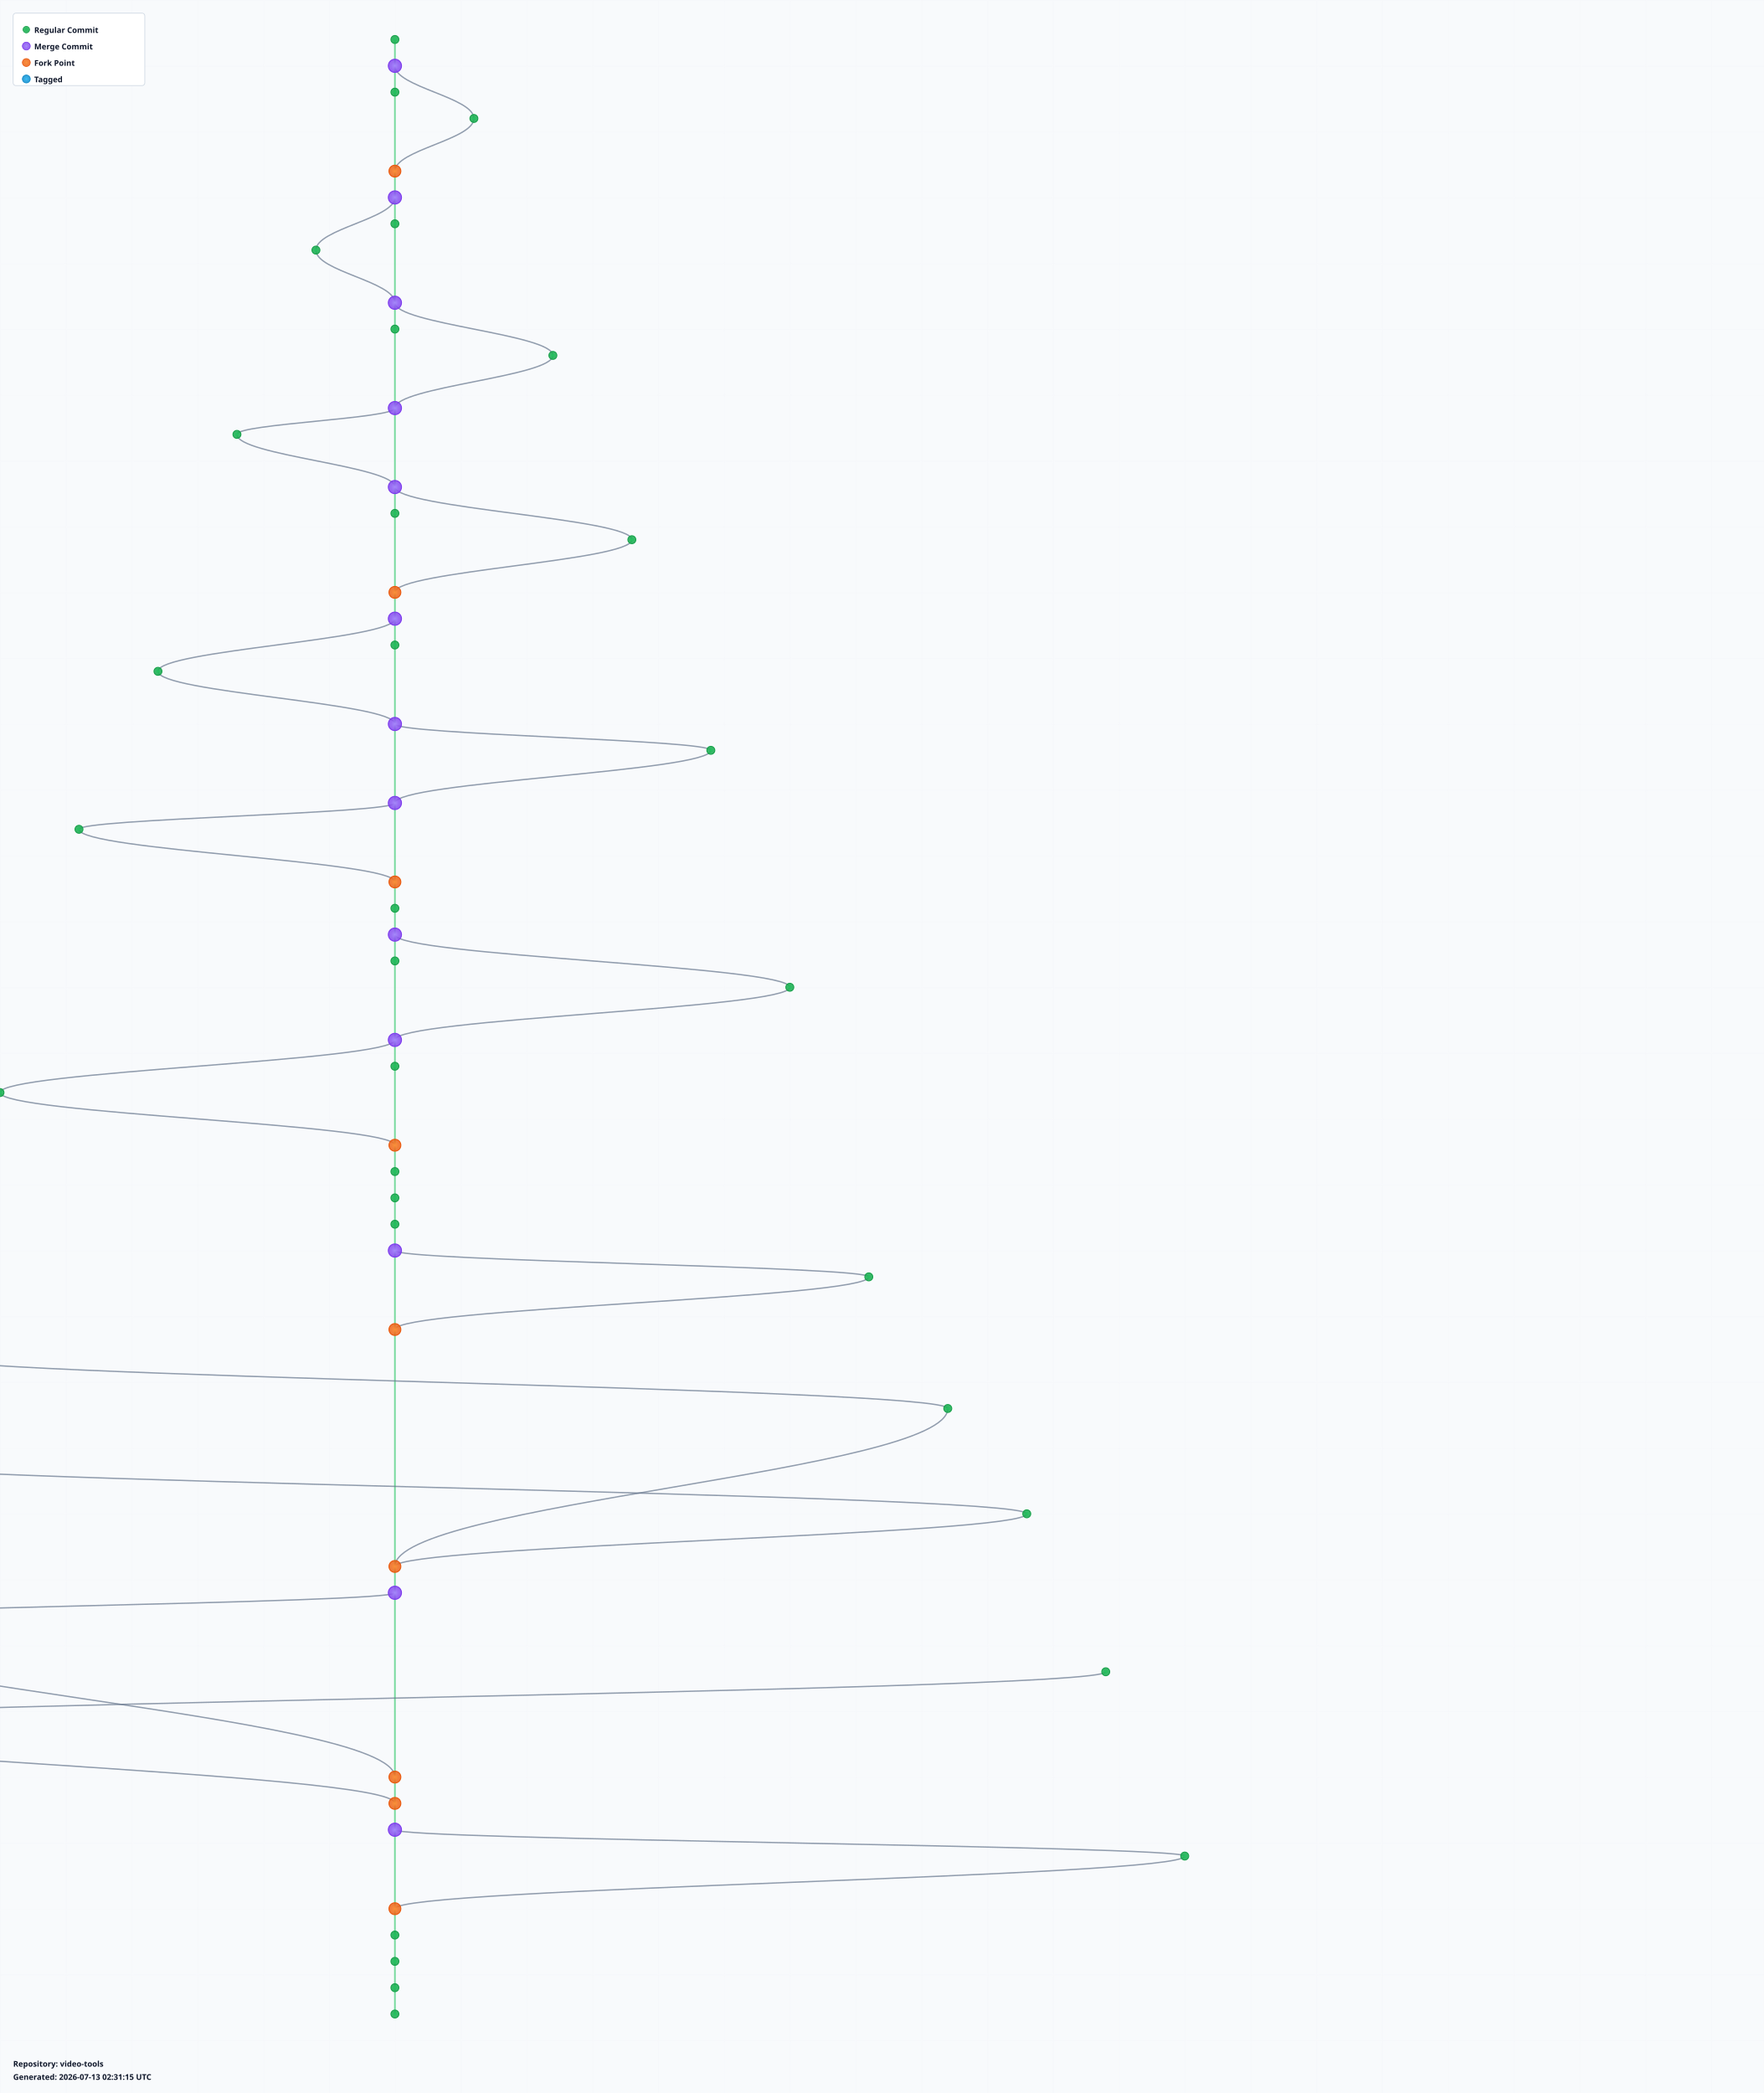
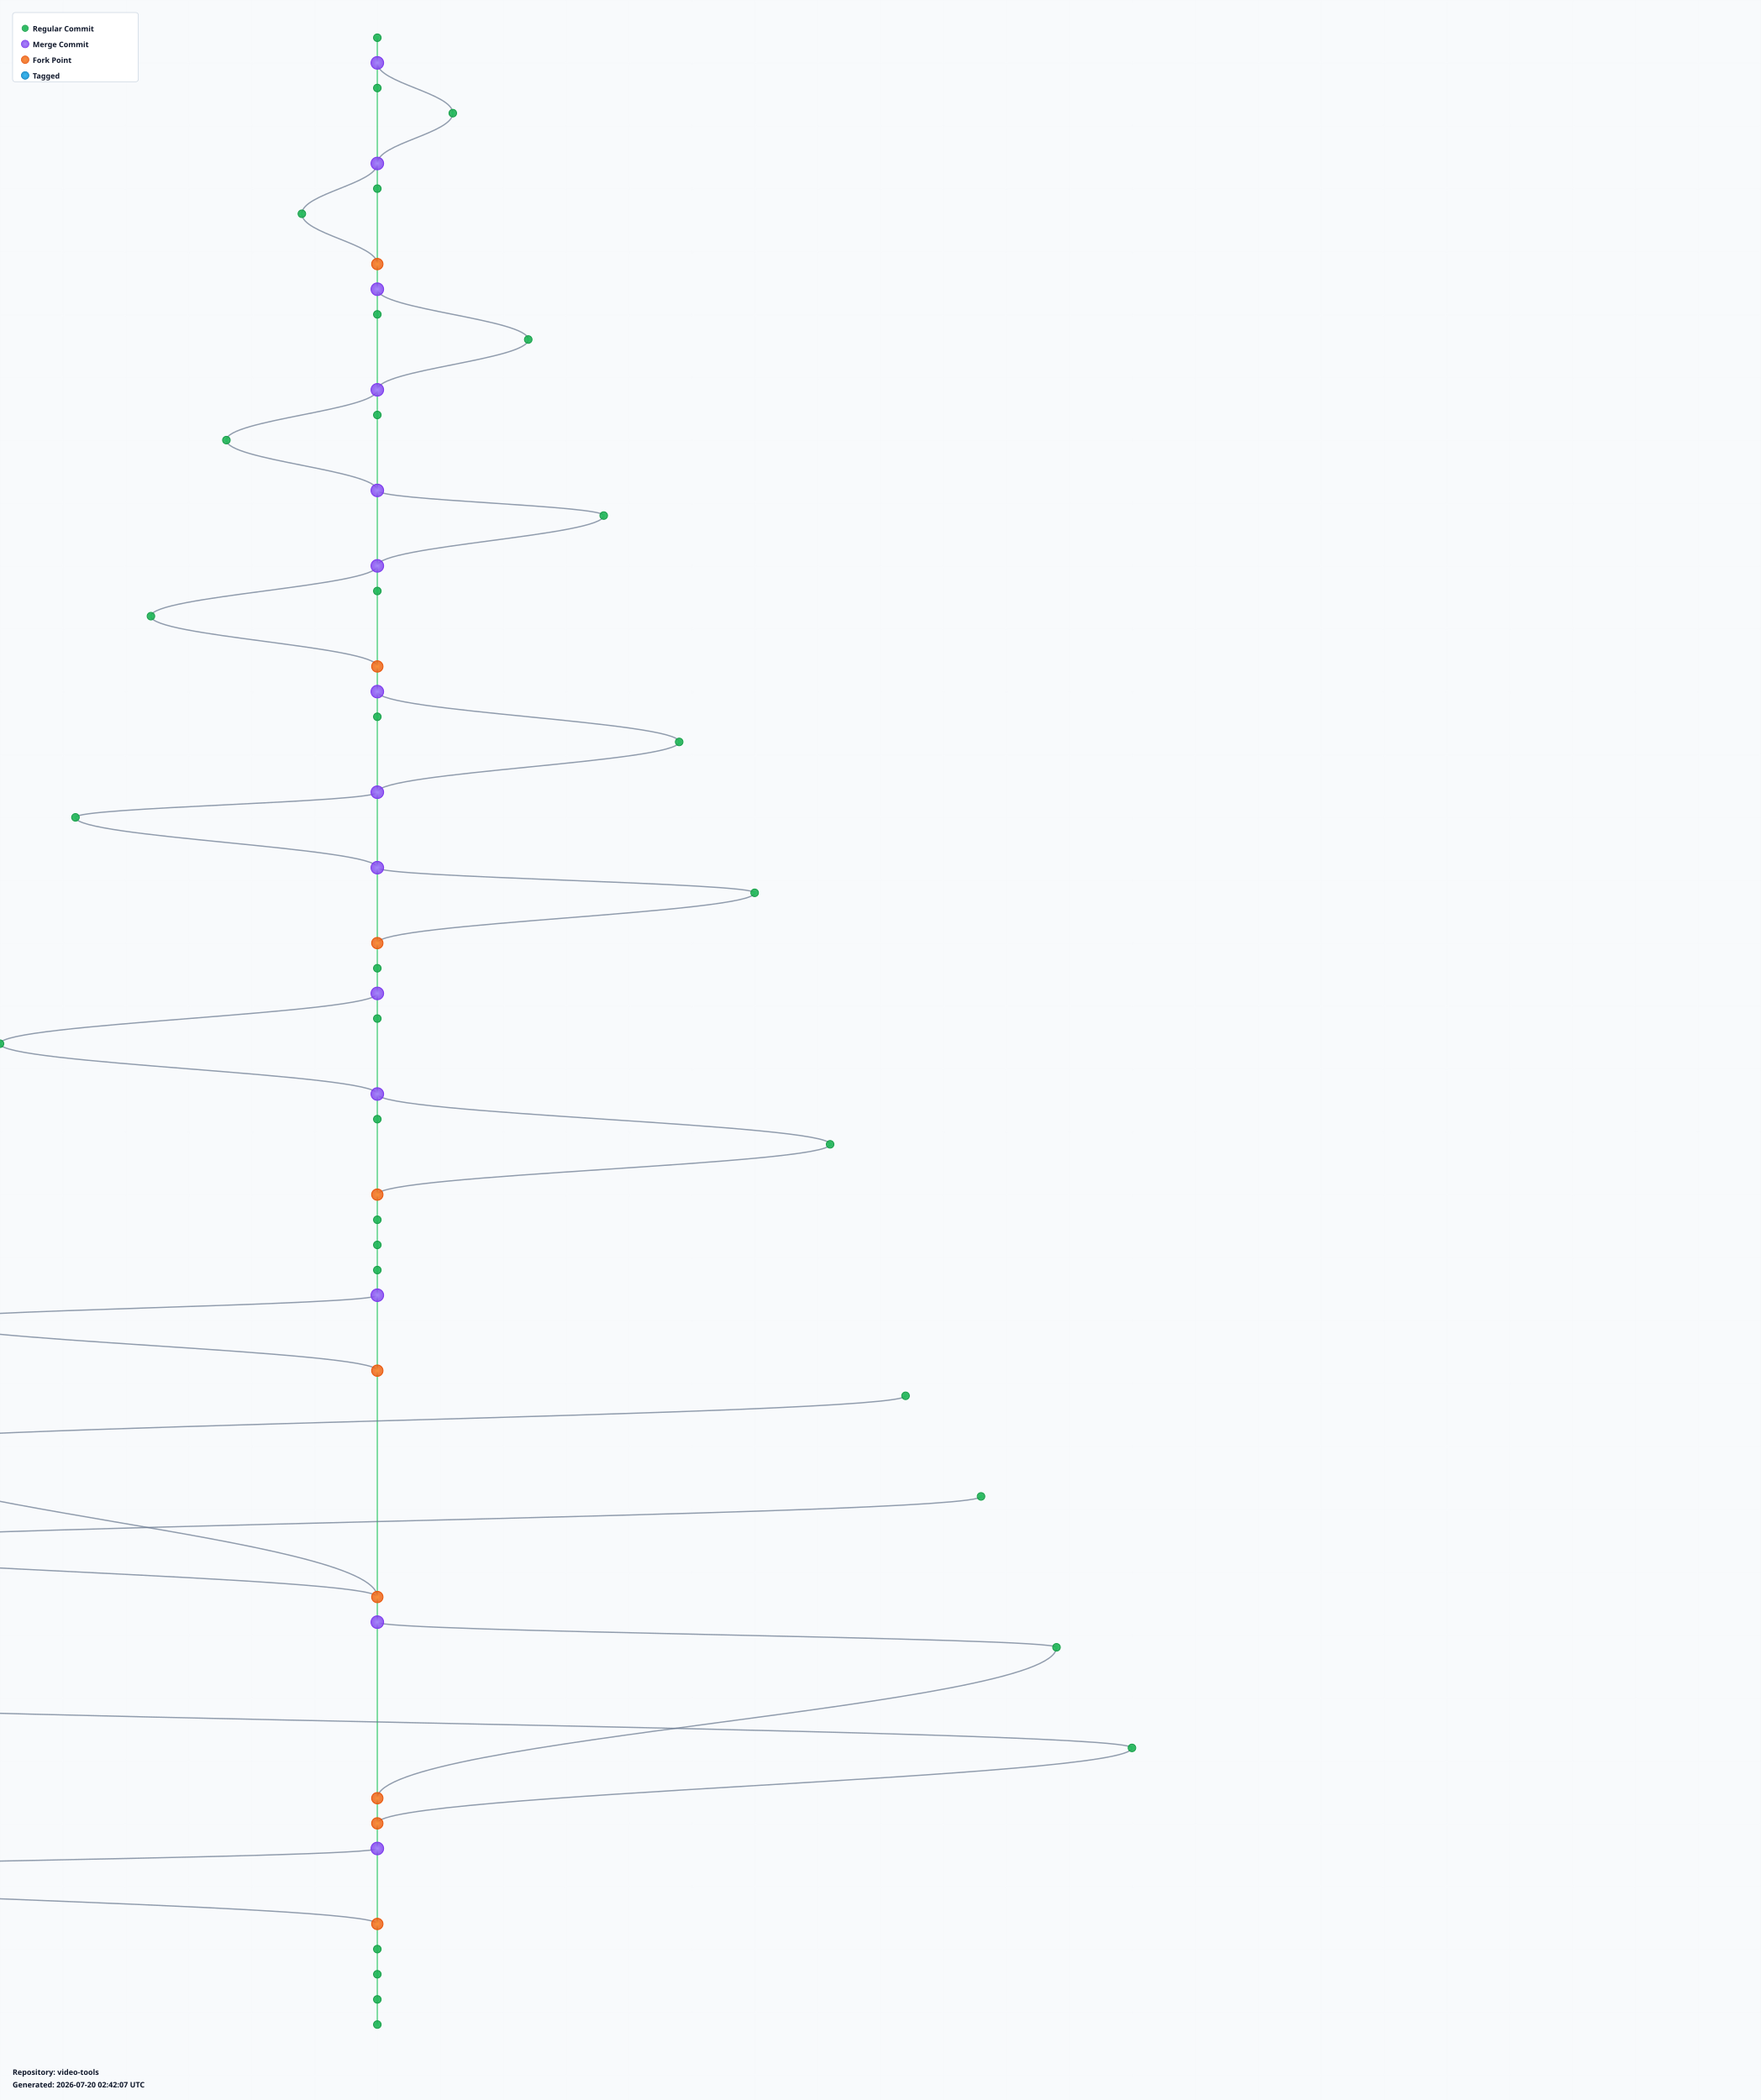
- <svg xmlns="http://www.w3.org/2000/svg" width="2680" height="3180" viewBox="0 0 2680 3180">
+ <svg xmlns="http://www.w3.org/2000/svg" width="2800" height="3340" viewBox="0 0 2800 3340">
  <defs>
    <radialGradient id="leafGradient">
      <stop offset="0%" style="stop-color:#22c55e;stop-opacity:1" />
      <stop offset="100%" style="stop-color:#16a34a;stop-opacity:0.8" />
    </radialGradient>
    <radialGradient id="mergeGradient">
      <stop offset="0%" style="stop-color:#a78bfa;stop-opacity:1" />
      <stop offset="100%" style="stop-color:#7c3aed;stop-opacity:0.8" />
    </radialGradient>
    <radialGradient id="forkGradient">
      <stop offset="0%" style="stop-color:#fb923c;stop-opacity:1" />
      <stop offset="100%" style="stop-color:#ea580c;stop-opacity:0.8" />
    </radialGradient>
    <radialGradient id="tagGradient">
      <stop offset="0%" style="stop-color:#38bdf8;stop-opacity:1" />
      <stop offset="100%" style="stop-color:#0284c7;stop-opacity:0.8" />
    </radialGradient>
    <style>
      .branch-line { stroke: #64748b; stroke-width: 2; fill: none; opacity: 0.7; }
      .trunk-line { stroke: #22c55e; stroke-width: 2.5; fill: none; opacity: 0.6; }
      .commit-leaf { cursor: pointer; }
      .commit-leaf:hover { filter: brightness(1.5); }
      .branch-label { font-family: sans-serif; font-size: 12px; font-weight: bold; fill: #0f172a; }
    </style>
  </defs>
-   <rect width="2680" height="3180" fill="#f8fafc" />
+   <rect width="2800" height="3340" fill="#f8fafc" />
  <defs>
    <pattern id="grid" width="100" height="100" patternUnits="userSpaceOnUse">
      <path d="M 100 0 L 0 0 0 100" fill="none" stroke="#e2e8f0" stroke-width="0.5" opacity="0.3" />
    </pattern>
  </defs>
-   <rect width="2680" height="3180" fill="url(#grid)" />
+   <rect width="2800" height="3340" fill="url(#grid)" />
  <g id="branches">
    <line class="trunk-line" x1="600" y1="60" x2="600" y2="100" />
    <line class="trunk-line" x1="600" y1="100" x2="600" y2="140" />
    <path class="branch-line" d="M 600 100 C 600 132, 720 148, 720 180" />
    <line class="trunk-line" x1="600" y1="140" x2="600" y2="260" />
    <path class="branch-line" d="M 720 180 C 720 212, 600 228, 600 260" />
    <line class="trunk-line" x1="600" y1="260" x2="600" y2="300" />
-     <line class="trunk-line" x1="600" y1="300" x2="600" y2="340" />
-     <path class="branch-line" d="M 600 300 C 600 332, 480 348, 480 380" />
-     <line class="trunk-line" x1="600" y1="340" x2="600" y2="460" />
-     <path class="branch-line" d="M 480 380 C 480 412, 600 428, 600 460" />
+     <path class="branch-line" d="M 600 260 C 600 292, 480 308, 480 340" />
+     <line class="trunk-line" x1="600" y1="300" x2="600" y2="420" />
+     <path class="branch-line" d="M 480 340 C 480 372, 600 388, 600 420" />
+     <line class="trunk-line" x1="600" y1="420" x2="600" y2="460" />
    <line class="trunk-line" x1="600" y1="460" x2="600" y2="500" />
    <path class="branch-line" d="M 600 460 C 600 492, 840 508, 840 540" />
    <line class="trunk-line" x1="600" y1="500" x2="600" y2="620" />
    <path class="branch-line" d="M 840 540 C 840 572, 600 588, 600 620" />
-     <line class="trunk-line" x1="600" y1="620" x2="600" y2="740" />
-     <path class="branch-line" d="M 600 620 C 600 636, 360 644, 360 660" />
-     <path class="branch-line" d="M 360 660 C 360 692, 600 708, 600 740" />
-     <line class="trunk-line" x1="600" y1="740" x2="600" y2="780" />
-     <path class="branch-line" d="M 600 740 C 600 772, 960 788, 960 820" />
+     <line class="trunk-line" x1="600" y1="620" x2="600" y2="660" />
+     <path class="branch-line" d="M 600 620 C 600 652, 360 668, 360 700" />
+     <line class="trunk-line" x1="600" y1="660" x2="600" y2="780" />
+     <path class="branch-line" d="M 360 700 C 360 732, 600 748, 600 780" />
    <line class="trunk-line" x1="600" y1="780" x2="600" y2="900" />
+     <path class="branch-line" d="M 600 780 C 600 796, 960 804, 960 820" />
    <path class="branch-line" d="M 960 820 C 960 852, 600 868, 600 900" />
    <line class="trunk-line" x1="600" y1="900" x2="600" y2="940" />
-     <line class="trunk-line" x1="600" y1="940" x2="600" y2="980" />
-     <path class="branch-line" d="M 600 940 C 600 972, 240 988, 240 1020" />
-     <line class="trunk-line" x1="600" y1="980" x2="600" y2="1100" />
-     <path class="branch-line" d="M 240 1020 C 240 1052, 600 1068, 600 1100" />
-     <line class="trunk-line" x1="600" y1="1100" x2="600" y2="1220" />
-     <path class="branch-line" d="M 600 1100 C 600 1116, 1080 1124, 1080 1140" />
-     <path class="branch-line" d="M 1080 1140 C 1080 1172, 600 1188, 600 1220" />
-     <line class="trunk-line" x1="600" y1="1220" x2="600" y2="1340" />
-     <path class="branch-line" d="M 600 1220 C 600 1236, 120 1244, 120 1260" />
-     <path class="branch-line" d="M 120 1260 C 120 1292, 600 1308, 600 1340" />
-     <line class="trunk-line" x1="600" y1="1340" x2="600" y2="1380" />
-     <line class="trunk-line" x1="600" y1="1380" x2="600" y2="1420" />
-     <line class="trunk-line" x1="600" y1="1420" x2="600" y2="1460" />
-     <path class="branch-line" d="M 600 1420 C 600 1452, 1200 1468, 1200 1500" />
-     <line class="trunk-line" x1="600" y1="1460" x2="600" y2="1580" />
-     <path class="branch-line" d="M 1200 1500 C 1200 1532, 600 1548, 600 1580" />
+     <path class="branch-line" d="M 600 900 C 600 932, 240 948, 240 980" />
+     <line class="trunk-line" x1="600" y1="940" x2="600" y2="1060" />
+     <path class="branch-line" d="M 240 980 C 240 1012, 600 1028, 600 1060" />
+     <line class="trunk-line" x1="600" y1="1060" x2="600" y2="1100" />
+     <line class="trunk-line" x1="600" y1="1100" x2="600" y2="1140" />
+     <path class="branch-line" d="M 600 1100 C 600 1132, 1080 1148, 1080 1180" />
+     <line class="trunk-line" x1="600" y1="1140" x2="600" y2="1260" />
+     <path class="branch-line" d="M 1080 1180 C 1080 1212, 600 1228, 600 1260" />
+     <line class="trunk-line" x1="600" y1="1260" x2="600" y2="1380" />
+     <path class="branch-line" d="M 600 1260 C 600 1276, 120 1284, 120 1300" />
+     <path class="branch-line" d="M 120 1300 C 120 1332, 600 1348, 600 1380" />
+     <line class="trunk-line" x1="600" y1="1380" x2="600" y2="1500" />
+     <path class="branch-line" d="M 600 1380 C 600 1396, 1200 1404, 1200 1420" />
+     <path class="branch-line" d="M 1200 1420 C 1200 1452, 600 1468, 600 1500" />
+     <line class="trunk-line" x1="600" y1="1500" x2="600" y2="1540" />
+     <line class="trunk-line" x1="600" y1="1540" x2="600" y2="1580" />
    <line class="trunk-line" x1="600" y1="1580" x2="600" y2="1620" />
    <path class="branch-line" d="M 600 1580 C 600 1612, 0 1628, 0 1660" />
    <line class="trunk-line" x1="600" y1="1620" x2="600" y2="1740" />
    <path class="branch-line" d="M 0 1660 C 0 1692, 600 1708, 600 1740" />
    <line class="trunk-line" x1="600" y1="1740" x2="600" y2="1780" />
-     <line class="trunk-line" x1="600" y1="1780" x2="600" y2="1820" />
-     <line class="trunk-line" x1="600" y1="1820" x2="600" y2="1860" />
-     <line class="trunk-line" x1="600" y1="1860" x2="600" y2="1900" />
-     <line class="trunk-line" x1="600" y1="1900" x2="600" y2="2020" />
-     <path class="branch-line" d="M 600 1900 C 600 1916, 1320 1924, 1320 1940" />
-     <path class="branch-line" d="M 1320 1940 C 1320 1972, 600 1988, 600 2020" />
-     <line class="trunk-line" x1="600" y1="2020" x2="600" y2="2380" />
-     <path class="branch-line" d="M -120 2060 C -120 2092, 1440 2108, 1440 2140" />
-     <path class="branch-line" d="M 1440 2140 C 1440 2236, 600 2284, 600 2380" />
-     <path class="branch-line" d="M -240 2220 C -240 2252, 1560 2268, 1560 2300" />
-     <path class="branch-line" d="M 1560 2300 C 1560 2332, 600 2348, 600 2380" />
-     <line class="trunk-line" x1="600" y1="2380" x2="600" y2="2420" />
-     <line class="trunk-line" x1="600" y1="2420" x2="600" y2="2700" />
-     <path class="branch-line" d="M 600 2420 C 600 2436, -360 2444, -360 2460" />
-     <path class="branch-line" d="M -360 2460 C -360 2556, 600 2604, 600 2700" />
-     <path class="branch-line" d="M 1680 2540 C 1680 2572, -480 2588, -480 2620" />
-     <path class="branch-line" d="M -480 2620 C -480 2668, 600 2692, 600 2740" />
-     <line class="trunk-line" x1="600" y1="2700" x2="600" y2="2740" />
-     <line class="trunk-line" x1="600" y1="2740" x2="600" y2="2780" />
-     <line class="trunk-line" x1="600" y1="2780" x2="600" y2="2900" />
-     <path class="branch-line" d="M 600 2780 C 600 2796, 1800 2804, 1800 2820" />
-     <path class="branch-line" d="M 1800 2820 C 1800 2852, 600 2868, 600 2900" />
+     <path class="branch-line" d="M 600 1740 C 600 1772, 1320 1788, 1320 1820" />
+     <line class="trunk-line" x1="600" y1="1780" x2="600" y2="1900" />
+     <path class="branch-line" d="M 1320 1820 C 1320 1852, 600 1868, 600 1900" />
+     <line class="trunk-line" x1="600" y1="1900" x2="600" y2="1940" />
+     <line class="trunk-line" x1="600" y1="1940" x2="600" y2="1980" />
+     <line class="trunk-line" x1="600" y1="1980" x2="600" y2="2020" />
+     <line class="trunk-line" x1="600" y1="2020" x2="600" y2="2060" />
+     <line class="trunk-line" x1="600" y1="2060" x2="600" y2="2180" />
+     <path class="branch-line" d="M 600 2060 C 600 2076, -120 2084, -120 2100" />
+     <path class="branch-line" d="M -120 2100 C -120 2132, 600 2148, 600 2180" />
+     <line class="trunk-line" x1="600" y1="2180" x2="600" y2="2540" />
+     <path class="branch-line" d="M 1440 2220 C 1440 2252, -240 2268, -240 2300" />
+     <path class="branch-line" d="M -240 2300 C -240 2396, 600 2444, 600 2540" />
+     <path class="branch-line" d="M 1560 2380 C 1560 2412, -360 2428, -360 2460" />
+     <path class="branch-line" d="M -360 2460 C -360 2492, 600 2508, 600 2540" />
+     <line class="trunk-line" x1="600" y1="2540" x2="600" y2="2580" />
+     <line class="trunk-line" x1="600" y1="2580" x2="600" y2="2860" />
+     <path class="branch-line" d="M 600 2580 C 600 2596, 1680 2604, 1680 2620" />
+     <path class="branch-line" d="M 1680 2620 C 1680 2716, 600 2764, 600 2860" />
+     <path class="branch-line" d="M -480 2700 C -480 2732, 1800 2748, 1800 2780" />
+     <path class="branch-line" d="M 1800 2780 C 1800 2828, 600 2852, 600 2900" />
+     <line class="trunk-line" x1="600" y1="2860" x2="600" y2="2900" />
    <line class="trunk-line" x1="600" y1="2900" x2="600" y2="2940" />
-     <line class="trunk-line" x1="600" y1="2940" x2="600" y2="2980" />
-     <line class="trunk-line" x1="600" y1="2980" x2="600" y2="3020" />
-     <line class="trunk-line" x1="600" y1="3020" x2="600" y2="3060" />
+     <line class="trunk-line" x1="600" y1="2940" x2="600" y2="3060" />
+     <path class="branch-line" d="M 600 2940 C 600 2956, -600 2964, -600 2980" />
+     <path class="branch-line" d="M -600 2980 C -600 3012, 600 3028, 600 3060" />
+     <line class="trunk-line" x1="600" y1="3060" x2="600" y2="3100" />
+     <line class="trunk-line" x1="600" y1="3100" x2="600" y2="3140" />
+     <line class="trunk-line" x1="600" y1="3140" x2="600" y2="3180" />
+     <line class="trunk-line" x1="600" y1="3180" x2="600" y2="3220" />
  </g>
  <g id="commits">
    <circle class="commit-leaf" cx="600" cy="60" r="6" fill="url(#leafGradient)" stroke="#16a34a" stroke-width="1.5" />
    <circle class="commit-leaf" cx="600" cy="100" r="10" fill="url(#mergeGradient)" stroke="#7c3aed" stroke-width="1.5" />
    <circle class="commit-leaf" cx="600" cy="140" r="6" fill="url(#leafGradient)" stroke="#16a34a" stroke-width="1.5" />
    <circle class="commit-leaf" cx="720" cy="180" r="6" fill="url(#leafGradient)" stroke="#16a34a" stroke-width="1.5" />
-     <circle class="commit-leaf" cx="600" cy="260" r="9" fill="url(#forkGradient)" stroke="#ea580c" stroke-width="1.5" />
-     <circle class="commit-leaf" cx="600" cy="300" r="10" fill="url(#mergeGradient)" stroke="#7c3aed" stroke-width="1.5" />
-     <circle class="commit-leaf" cx="600" cy="340" r="6" fill="url(#leafGradient)" stroke="#16a34a" stroke-width="1.5" />
-     <circle class="commit-leaf" cx="480" cy="380" r="6" fill="url(#leafGradient)" stroke="#16a34a" stroke-width="1.5" />
+     <circle class="commit-leaf" cx="600" cy="260" r="10" fill="url(#mergeGradient)" stroke="#7c3aed" stroke-width="1.5" />
+     <circle class="commit-leaf" cx="600" cy="300" r="6" fill="url(#leafGradient)" stroke="#16a34a" stroke-width="1.5" />
+     <circle class="commit-leaf" cx="480" cy="340" r="6" fill="url(#leafGradient)" stroke="#16a34a" stroke-width="1.5" />
+     <circle class="commit-leaf" cx="600" cy="420" r="9" fill="url(#forkGradient)" stroke="#ea580c" stroke-width="1.5" />
    <circle class="commit-leaf" cx="600" cy="460" r="10" fill="url(#mergeGradient)" stroke="#7c3aed" stroke-width="1.5" />
    <circle class="commit-leaf" cx="600" cy="500" r="6" fill="url(#leafGradient)" stroke="#16a34a" stroke-width="1.5" />
    <circle class="commit-leaf" cx="840" cy="540" r="6" fill="url(#leafGradient)" stroke="#16a34a" stroke-width="1.5" />
    <circle class="commit-leaf" cx="600" cy="620" r="10" fill="url(#mergeGradient)" stroke="#7c3aed" stroke-width="1.5" />
-     <circle class="commit-leaf" cx="360" cy="660" r="6" fill="url(#leafGradient)" stroke="#16a34a" stroke-width="1.5" />
-     <circle class="commit-leaf" cx="600" cy="740" r="10" fill="url(#mergeGradient)" stroke="#7c3aed" stroke-width="1.5" />
-     <circle class="commit-leaf" cx="600" cy="780" r="6" fill="url(#leafGradient)" stroke="#16a34a" stroke-width="1.5" />
+     <circle class="commit-leaf" cx="600" cy="660" r="6" fill="url(#leafGradient)" stroke="#16a34a" stroke-width="1.5" />
+     <circle class="commit-leaf" cx="360" cy="700" r="6" fill="url(#leafGradient)" stroke="#16a34a" stroke-width="1.5" />
+     <circle class="commit-leaf" cx="600" cy="780" r="10" fill="url(#mergeGradient)" stroke="#7c3aed" stroke-width="1.5" />
    <circle class="commit-leaf" cx="960" cy="820" r="6" fill="url(#leafGradient)" stroke="#16a34a" stroke-width="1.5" />
-     <circle class="commit-leaf" cx="600" cy="900" r="9" fill="url(#forkGradient)" stroke="#ea580c" stroke-width="1.5" />
-     <circle class="commit-leaf" cx="600" cy="940" r="10" fill="url(#mergeGradient)" stroke="#7c3aed" stroke-width="1.5" />
-     <circle class="commit-leaf" cx="600" cy="980" r="6" fill="url(#leafGradient)" stroke="#16a34a" stroke-width="1.5" />
-     <circle class="commit-leaf" cx="240" cy="1020" r="6" fill="url(#leafGradient)" stroke="#16a34a" stroke-width="1.5" />
+     <circle class="commit-leaf" cx="600" cy="900" r="10" fill="url(#mergeGradient)" stroke="#7c3aed" stroke-width="1.5" />
+     <circle class="commit-leaf" cx="600" cy="940" r="6" fill="url(#leafGradient)" stroke="#16a34a" stroke-width="1.5" />
+     <circle class="commit-leaf" cx="240" cy="980" r="6" fill="url(#leafGradient)" stroke="#16a34a" stroke-width="1.5" />
+     <circle class="commit-leaf" cx="600" cy="1060" r="9" fill="url(#forkGradient)" stroke="#ea580c" stroke-width="1.5" />
    <circle class="commit-leaf" cx="600" cy="1100" r="10" fill="url(#mergeGradient)" stroke="#7c3aed" stroke-width="1.5" />
-     <circle class="commit-leaf" cx="1080" cy="1140" r="6" fill="url(#leafGradient)" stroke="#16a34a" stroke-width="1.5" />
-     <circle class="commit-leaf" cx="600" cy="1220" r="10" fill="url(#mergeGradient)" stroke="#7c3aed" stroke-width="1.5" />
-     <circle class="commit-leaf" cx="120" cy="1260" r="6" fill="url(#leafGradient)" stroke="#16a34a" stroke-width="1.5" />
-     <circle class="commit-leaf" cx="600" cy="1340" r="9" fill="url(#forkGradient)" stroke="#ea580c" stroke-width="1.5" />
-     <circle class="commit-leaf" cx="600" cy="1380" r="6" fill="url(#leafGradient)" stroke="#16a34a" stroke-width="1.5" />
-     <circle class="commit-leaf" cx="600" cy="1420" r="10" fill="url(#mergeGradient)" stroke="#7c3aed" stroke-width="1.5" />
-     <circle class="commit-leaf" cx="600" cy="1460" r="6" fill="url(#leafGradient)" stroke="#16a34a" stroke-width="1.5" />
-     <circle class="commit-leaf" cx="1200" cy="1500" r="6" fill="url(#leafGradient)" stroke="#16a34a" stroke-width="1.5" />
+     <circle class="commit-leaf" cx="600" cy="1140" r="6" fill="url(#leafGradient)" stroke="#16a34a" stroke-width="1.5" />
+     <circle class="commit-leaf" cx="1080" cy="1180" r="6" fill="url(#leafGradient)" stroke="#16a34a" stroke-width="1.5" />
+     <circle class="commit-leaf" cx="600" cy="1260" r="10" fill="url(#mergeGradient)" stroke="#7c3aed" stroke-width="1.5" />
+     <circle class="commit-leaf" cx="120" cy="1300" r="6" fill="url(#leafGradient)" stroke="#16a34a" stroke-width="1.5" />
+     <circle class="commit-leaf" cx="600" cy="1380" r="10" fill="url(#mergeGradient)" stroke="#7c3aed" stroke-width="1.5" />
+     <circle class="commit-leaf" cx="1200" cy="1420" r="6" fill="url(#leafGradient)" stroke="#16a34a" stroke-width="1.5" />
+     <circle class="commit-leaf" cx="600" cy="1500" r="9" fill="url(#forkGradient)" stroke="#ea580c" stroke-width="1.5" />
+     <circle class="commit-leaf" cx="600" cy="1540" r="6" fill="url(#leafGradient)" stroke="#16a34a" stroke-width="1.5" />
    <circle class="commit-leaf" cx="600" cy="1580" r="10" fill="url(#mergeGradient)" stroke="#7c3aed" stroke-width="1.5" />
    <circle class="commit-leaf" cx="600" cy="1620" r="6" fill="url(#leafGradient)" stroke="#16a34a" stroke-width="1.5" />
    <circle class="commit-leaf" cx="0" cy="1660" r="6" fill="url(#leafGradient)" stroke="#16a34a" stroke-width="1.5" />
-     <circle class="commit-leaf" cx="600" cy="1740" r="9" fill="url(#forkGradient)" stroke="#ea580c" stroke-width="1.5" />
+     <circle class="commit-leaf" cx="600" cy="1740" r="10" fill="url(#mergeGradient)" stroke="#7c3aed" stroke-width="1.5" />
    <circle class="commit-leaf" cx="600" cy="1780" r="6" fill="url(#leafGradient)" stroke="#16a34a" stroke-width="1.5" />
-     <circle class="commit-leaf" cx="600" cy="1820" r="6" fill="url(#leafGradient)" stroke="#16a34a" stroke-width="1.5" />
-     <circle class="commit-leaf" cx="600" cy="1860" r="6" fill="url(#leafGradient)" stroke="#16a34a" stroke-width="1.5" />
-     <circle class="commit-leaf" cx="600" cy="1900" r="10" fill="url(#mergeGradient)" stroke="#7c3aed" stroke-width="1.5" />
-     <circle class="commit-leaf" cx="1320" cy="1940" r="6" fill="url(#leafGradient)" stroke="#16a34a" stroke-width="1.5" />
-     <circle class="commit-leaf" cx="600" cy="2020" r="9" fill="url(#forkGradient)" stroke="#ea580c" stroke-width="1.5" />
-     <circle class="commit-leaf" cx="-120" cy="2060" r="6" fill="url(#leafGradient)" stroke="#16a34a" stroke-width="1.5" />
-     <circle class="commit-leaf" cx="1440" cy="2140" r="6" fill="url(#leafGradient)" stroke="#16a34a" stroke-width="1.5" />
-     <circle class="commit-leaf" cx="-240" cy="2220" r="6" fill="url(#leafGradient)" stroke="#16a34a" stroke-width="1.5" />
-     <circle class="commit-leaf" cx="1560" cy="2300" r="6" fill="url(#leafGradient)" stroke="#16a34a" stroke-width="1.5" />
-     <circle class="commit-leaf" cx="600" cy="2380" r="9" fill="url(#forkGradient)" stroke="#ea580c" stroke-width="1.5" />
-     <circle class="commit-leaf" cx="600" cy="2420" r="10" fill="url(#mergeGradient)" stroke="#7c3aed" stroke-width="1.5" />
+     <circle class="commit-leaf" cx="1320" cy="1820" r="6" fill="url(#leafGradient)" stroke="#16a34a" stroke-width="1.5" />
+     <circle class="commit-leaf" cx="600" cy="1900" r="9" fill="url(#forkGradient)" stroke="#ea580c" stroke-width="1.5" />
+     <circle class="commit-leaf" cx="600" cy="1940" r="6" fill="url(#leafGradient)" stroke="#16a34a" stroke-width="1.5" />
+     <circle class="commit-leaf" cx="600" cy="1980" r="6" fill="url(#leafGradient)" stroke="#16a34a" stroke-width="1.5" />
+     <circle class="commit-leaf" cx="600" cy="2020" r="6" fill="url(#leafGradient)" stroke="#16a34a" stroke-width="1.5" />
+     <circle class="commit-leaf" cx="600" cy="2060" r="10" fill="url(#mergeGradient)" stroke="#7c3aed" stroke-width="1.5" />
+     <circle class="commit-leaf" cx="-120" cy="2100" r="6" fill="url(#leafGradient)" stroke="#16a34a" stroke-width="1.5" />
+     <circle class="commit-leaf" cx="600" cy="2180" r="9" fill="url(#forkGradient)" stroke="#ea580c" stroke-width="1.5" />
+     <circle class="commit-leaf" cx="1440" cy="2220" r="6" fill="url(#leafGradient)" stroke="#16a34a" stroke-width="1.5" />
+     <circle class="commit-leaf" cx="-240" cy="2300" r="6" fill="url(#leafGradient)" stroke="#16a34a" stroke-width="1.5" />
+     <circle class="commit-leaf" cx="1560" cy="2380" r="6" fill="url(#leafGradient)" stroke="#16a34a" stroke-width="1.5" />
    <circle class="commit-leaf" cx="-360" cy="2460" r="6" fill="url(#leafGradient)" stroke="#16a34a" stroke-width="1.5" />
-     <circle class="commit-leaf" cx="1680" cy="2540" r="6" fill="url(#leafGradient)" stroke="#16a34a" stroke-width="1.5" />
-     <circle class="commit-leaf" cx="-480" cy="2620" r="6" fill="url(#leafGradient)" stroke="#16a34a" stroke-width="1.5" />
-     <circle class="commit-leaf" cx="600" cy="2700" r="9" fill="url(#forkGradient)" stroke="#ea580c" stroke-width="1.5" />
-     <circle class="commit-leaf" cx="600" cy="2740" r="9" fill="url(#forkGradient)" stroke="#ea580c" stroke-width="1.5" />
-     <circle class="commit-leaf" cx="600" cy="2780" r="10" fill="url(#mergeGradient)" stroke="#7c3aed" stroke-width="1.5" />
-     <circle class="commit-leaf" cx="1800" cy="2820" r="6" fill="url(#leafGradient)" stroke="#16a34a" stroke-width="1.5" />
+     <circle class="commit-leaf" cx="600" cy="2540" r="9" fill="url(#forkGradient)" stroke="#ea580c" stroke-width="1.5" />
+     <circle class="commit-leaf" cx="600" cy="2580" r="10" fill="url(#mergeGradient)" stroke="#7c3aed" stroke-width="1.5" />
+     <circle class="commit-leaf" cx="1680" cy="2620" r="6" fill="url(#leafGradient)" stroke="#16a34a" stroke-width="1.5" />
+     <circle class="commit-leaf" cx="-480" cy="2700" r="6" fill="url(#leafGradient)" stroke="#16a34a" stroke-width="1.5" />
+     <circle class="commit-leaf" cx="1800" cy="2780" r="6" fill="url(#leafGradient)" stroke="#16a34a" stroke-width="1.5" />
+     <circle class="commit-leaf" cx="600" cy="2860" r="9" fill="url(#forkGradient)" stroke="#ea580c" stroke-width="1.5" />
    <circle class="commit-leaf" cx="600" cy="2900" r="9" fill="url(#forkGradient)" stroke="#ea580c" stroke-width="1.5" />
-     <circle class="commit-leaf" cx="600" cy="2940" r="6" fill="url(#leafGradient)" stroke="#16a34a" stroke-width="1.5" />
-     <circle class="commit-leaf" cx="600" cy="2980" r="6" fill="url(#leafGradient)" stroke="#16a34a" stroke-width="1.5" />
-     <circle class="commit-leaf" cx="600" cy="3020" r="6" fill="url(#leafGradient)" stroke="#16a34a" stroke-width="1.5" />
-     <circle class="commit-leaf" cx="600" cy="3060" r="6" fill="url(#leafGradient)" stroke="#16a34a" stroke-width="1.5" />
+     <circle class="commit-leaf" cx="600" cy="2940" r="10" fill="url(#mergeGradient)" stroke="#7c3aed" stroke-width="1.5" />
+     <circle class="commit-leaf" cx="-600" cy="2980" r="6" fill="url(#leafGradient)" stroke="#16a34a" stroke-width="1.5" />
+     <circle class="commit-leaf" cx="600" cy="3060" r="9" fill="url(#forkGradient)" stroke="#ea580c" stroke-width="1.5" />
+     <circle class="commit-leaf" cx="600" cy="3100" r="6" fill="url(#leafGradient)" stroke="#16a34a" stroke-width="1.5" />
+     <circle class="commit-leaf" cx="600" cy="3140" r="6" fill="url(#leafGradient)" stroke="#16a34a" stroke-width="1.5" />
+     <circle class="commit-leaf" cx="600" cy="3180" r="6" fill="url(#leafGradient)" stroke="#16a34a" stroke-width="1.5" />
+     <circle class="commit-leaf" cx="600" cy="3220" r="6" fill="url(#leafGradient)" stroke="#16a34a" stroke-width="1.5" />
  </g>
  <g id="legend" transform="translate(20, 20)">
    <rect width="200" height="110" fill="white" stroke="#cbd5e1" stroke-width="1" rx="4" />
    <circle cx="20" cy="25" r="5" fill="url(#leafGradient)" stroke="#16a34a" />
    <text x="32" y="30" class="branch-label" font-size="12">Regular Commit</text>
    <circle cx="20" cy="50" r="6" fill="url(#mergeGradient)" stroke="#7c3aed" />
    <text x="32" y="55" class="branch-label" font-size="12">Merge Commit</text>
    <circle cx="20" cy="75" r="6" fill="url(#forkGradient)" stroke="#ea580c" />
    <text x="32" y="80" class="branch-label" font-size="12">Fork Point</text>
    <circle cx="20" cy="100" r="6" fill="url(#tagGradient)" stroke="#0284c7" />
    <text x="32" y="105" class="branch-label" font-size="12">Tagged</text>
  </g>
-   <g id="info" transform="translate(20, 3140)">
+   <g id="info" transform="translate(20, 3300)">
    <text x="0" y="0" class="branch-label" font-size="12" fill="#666">
      Repository: video-tools
    </text>
    <text x="0" y="20" class="branch-label" font-size="10" fill="#999">
-       Generated: 2026-07-13 02:31:15 UTC
+       Generated: 2026-07-20 02:42:07 UTC
    </text>
  </g>
</svg>
